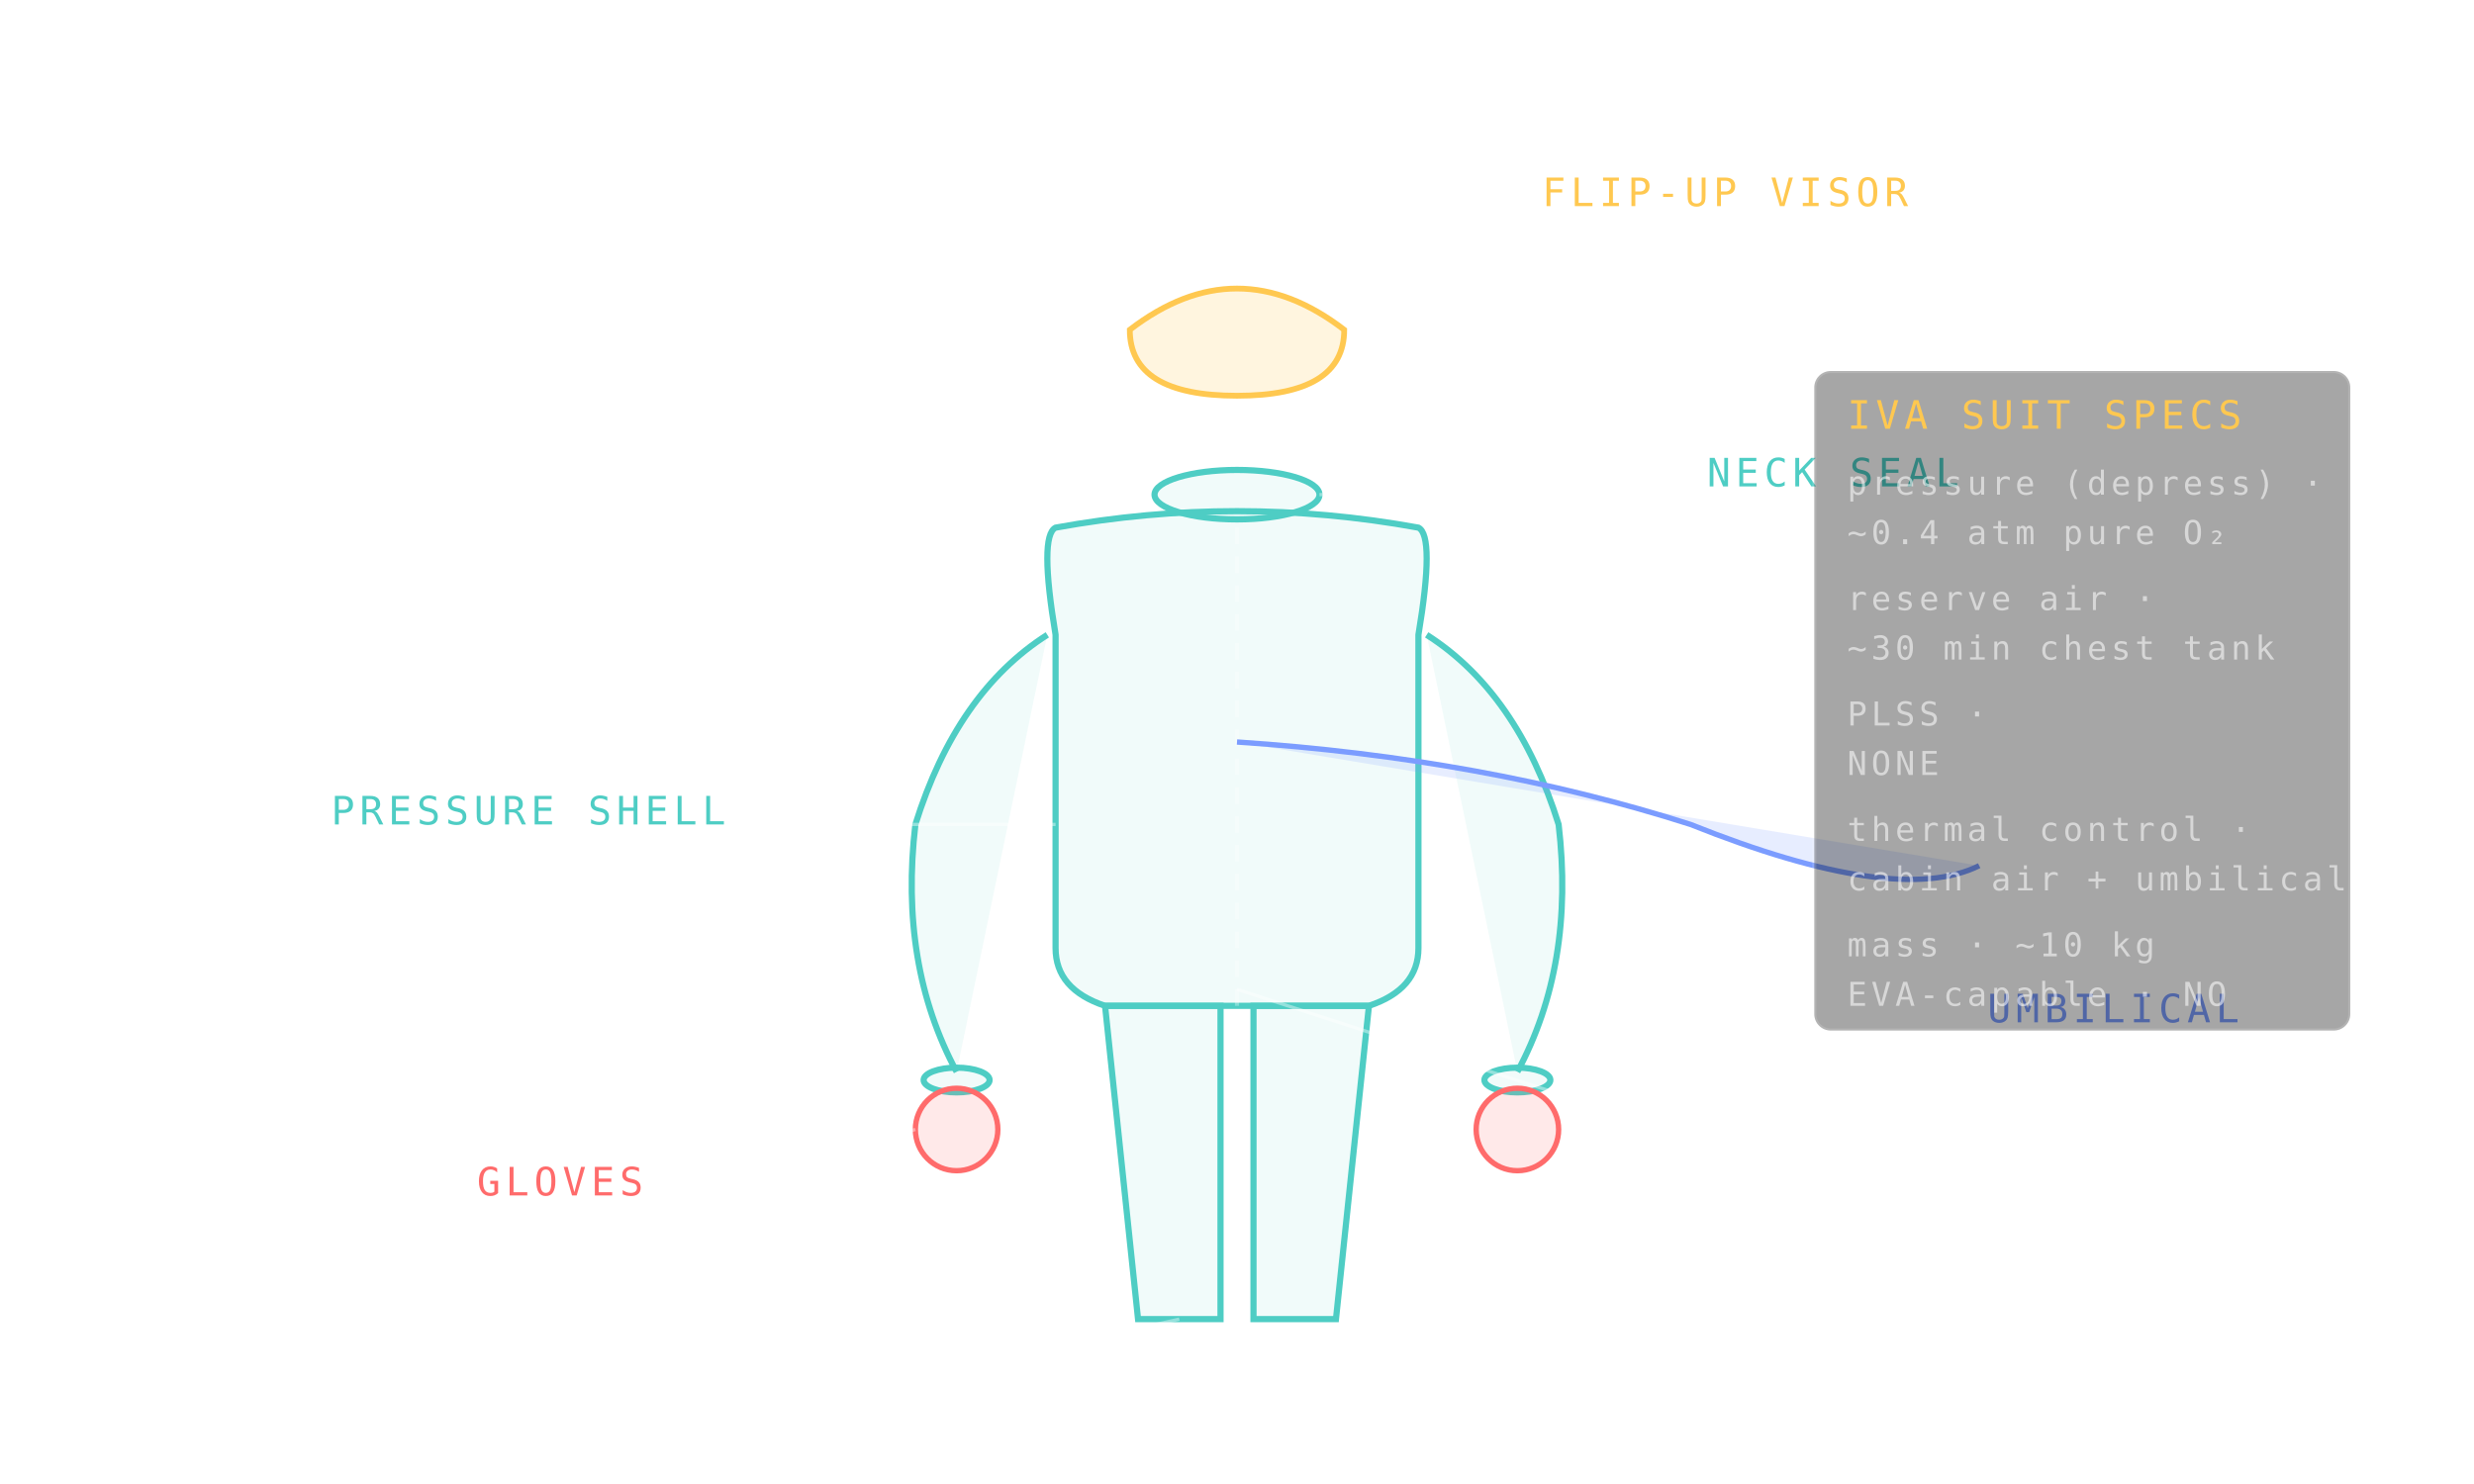
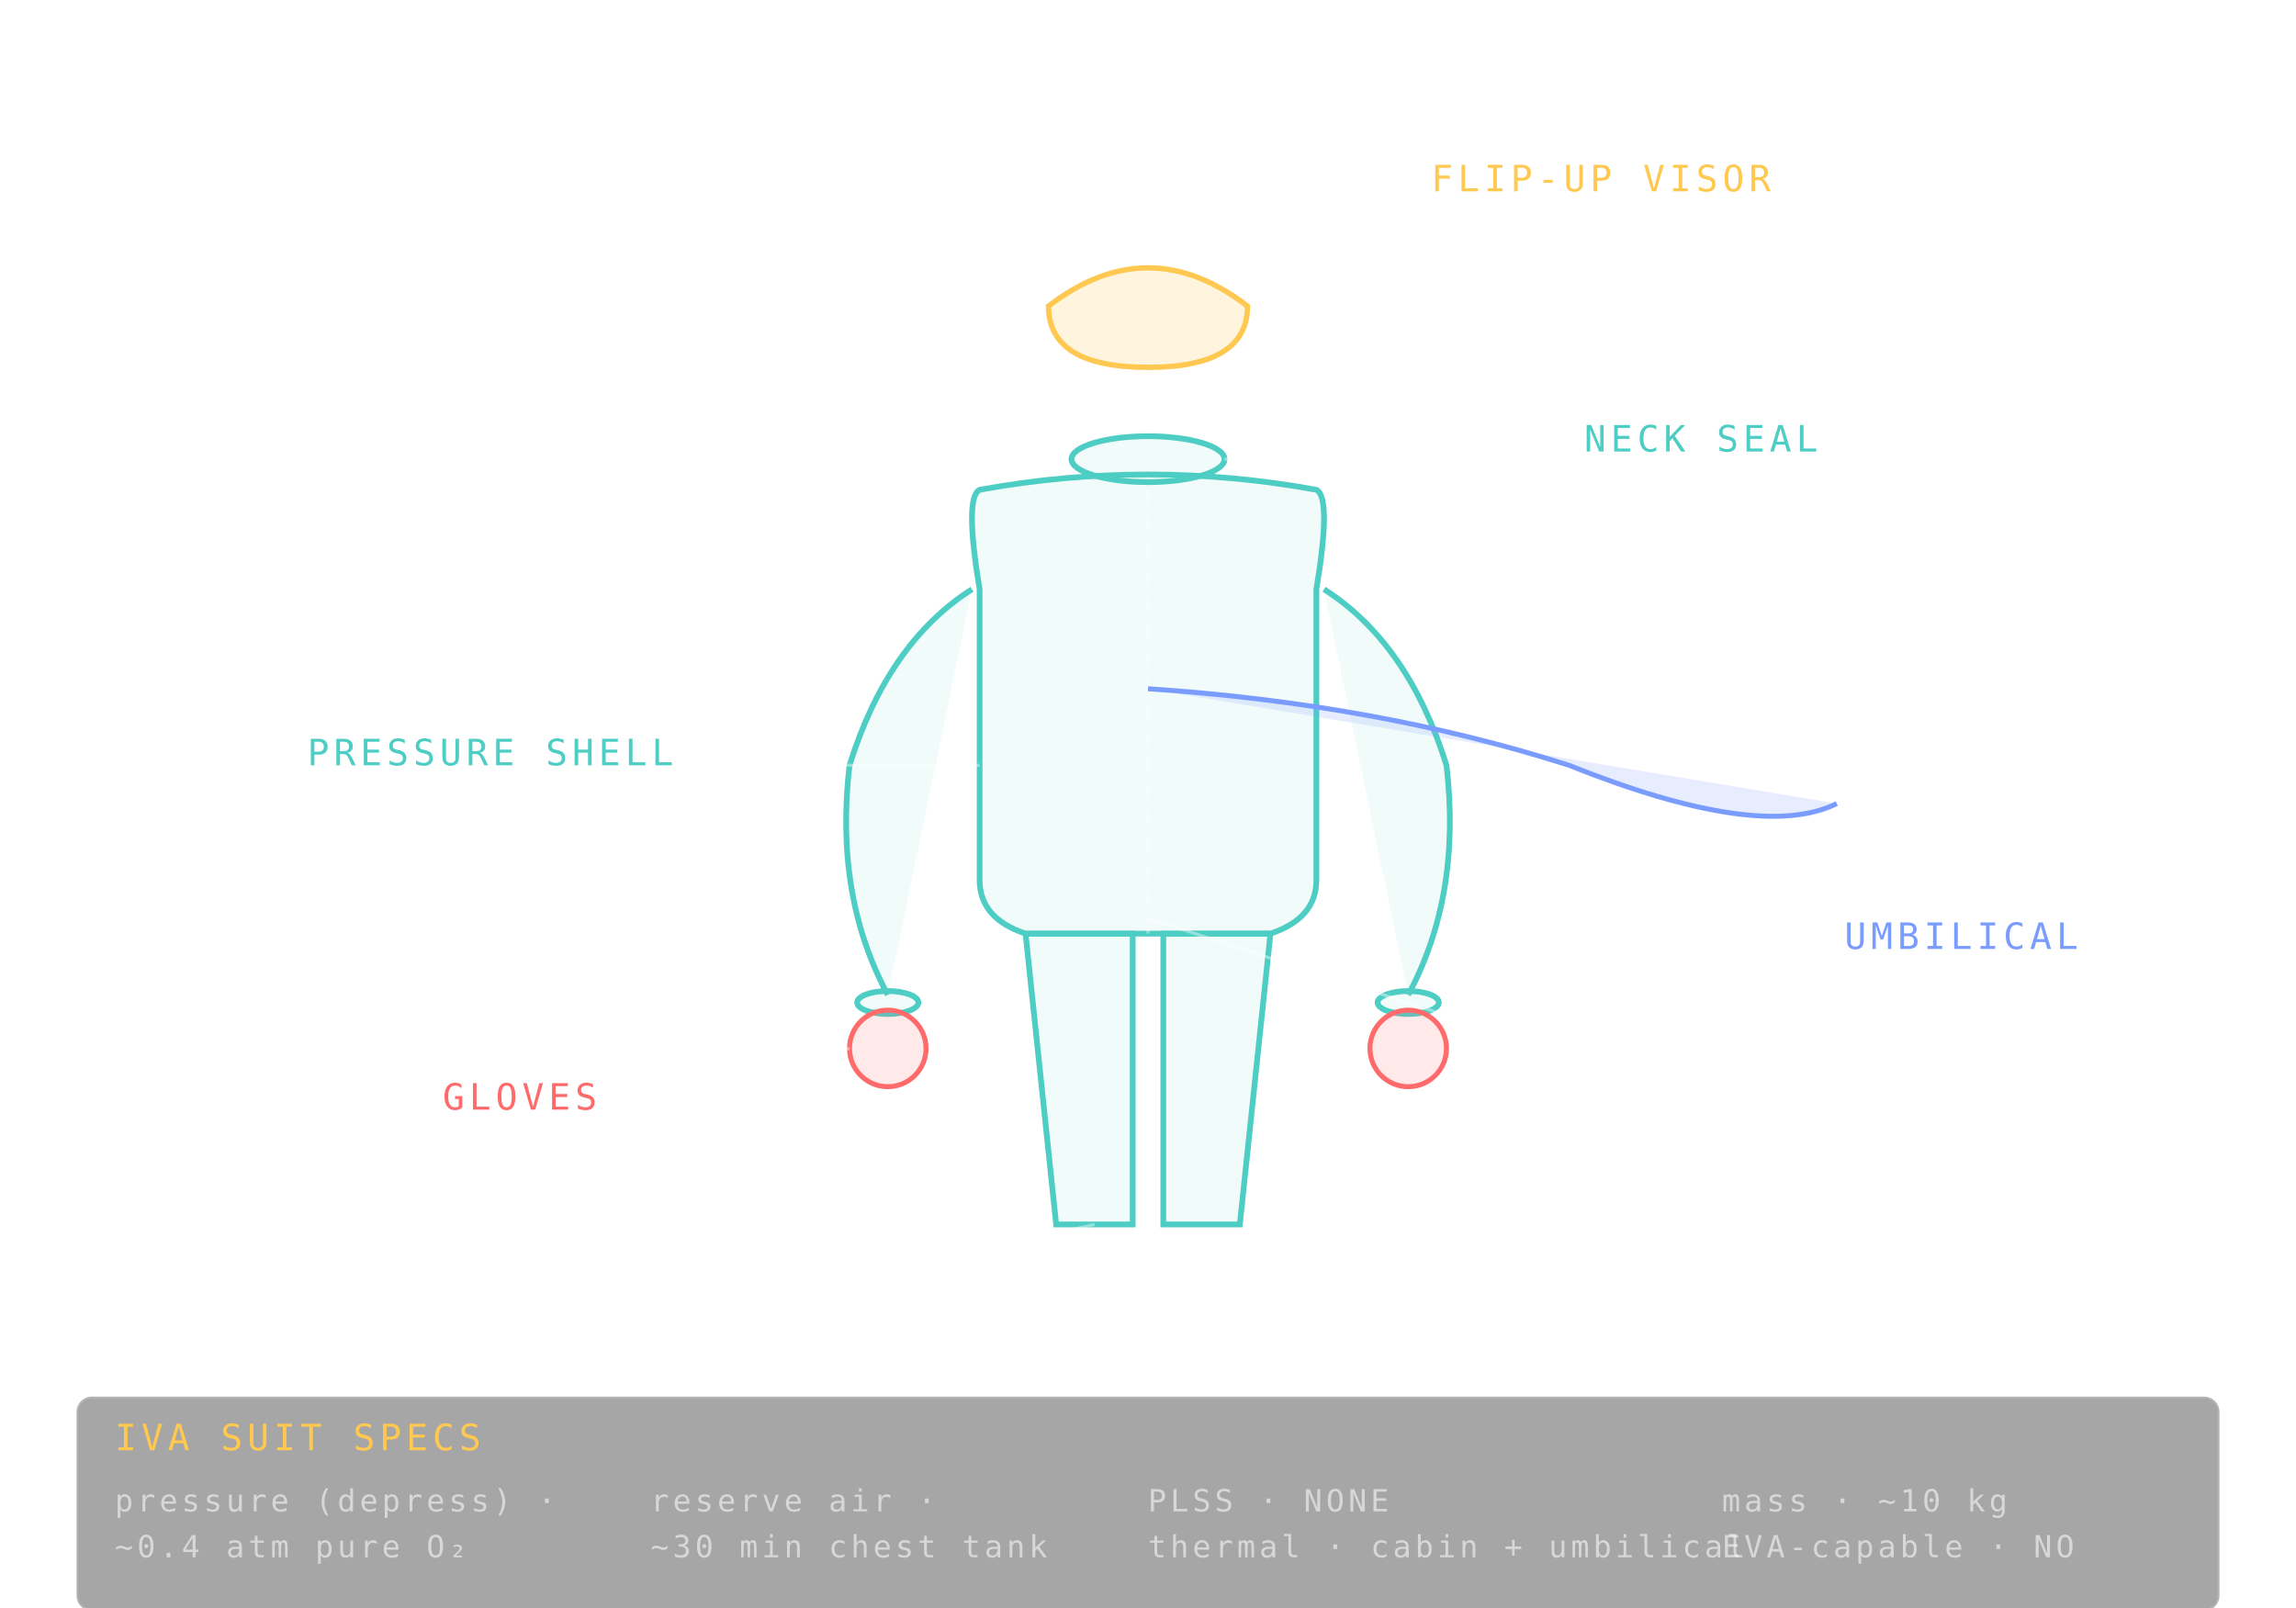
- <svg xmlns="http://www.w3.org/2000/svg" viewBox="0 0 600 360" role="img" aria-label="Exploded wireframe of an IVA pressure suit (Sokol KV-2 / ACES / Crew Dragon style) — back-entry seam, fixed helmet with flip-up visor, umbilical for oxygen / comms / cooling, no PLSS backpack.">
+ <svg xmlns="http://www.w3.org/2000/svg" viewBox="0 0 600 420" role="img" aria-label="Exploded wireframe of an IVA pressure suit (Sokol KV-2 / ACES / Crew Dragon style) — back-entry seam, fixed helmet with flip-up visor, umbilical for oxygen / comms / cooling, no PLSS backpack.">
  <style>
    .stroke { stroke: rgba(255,255,255,0.85); stroke-width: 1.4; fill: none; }
    .fill-shell { fill: rgba(78,205,196,0.08); stroke: #4ecdc4; stroke-width: 1.5; }
    .fill-helmet { fill: rgba(255,255,255,0.06); stroke: rgba(255,255,255,0.85); stroke-width: 1.4; }
    .fill-visor { fill: rgba(255,200,80,0.18); stroke: #ffc850; stroke-width: 1.4; }
    .fill-glove { fill: rgba(255,107,107,0.15); stroke: #ff6b6b; stroke-width: 1.3; }
    .fill-umbil { fill: rgba(123,156,255,0.18); stroke: #7b9cff; stroke-width: 1.3; }
    .dashed { stroke: rgba(255,255,255,0.3); stroke-width: 1; stroke-dasharray: 4 3; fill: none; }
    .lead { stroke: rgba(255,255,255,0.4); stroke-width: 0.8; fill: none; }
    .label { fill: rgba(255,255,255,0.85); font-family: 'Space Mono', monospace; font-size: 10px; letter-spacing: 1.2px; }
    .label-accent { fill: #4ecdc4; font-family: 'Space Mono', monospace; font-size: 9.5px; letter-spacing: 1.2px; }
    .label-gold { fill: #ffc850; font-family: 'Space Mono', monospace; font-size: 9.5px; letter-spacing: 1.2px; }
    .label-red { fill: #ff6b6b; font-family: 'Space Mono', monospace; font-size: 9.5px; letter-spacing: 1.2px; }
    .label-blue { fill: #7b9cff; font-family: 'Space Mono', monospace; font-size: 9.5px; letter-spacing: 1.2px; }
    .sublabel { fill: rgba(255,255,255,0.55); font-family: 'Space Mono', monospace; font-size: 8px; letter-spacing: 1px; }
    .dim-star { fill: rgba(255,255,255,0.2); }
  </style>
  <circle class="dim-star" cx="50" cy="40" r="0.6" />
  <circle class="dim-star" cx="540" cy="50" r="0.5" />
  <circle class="dim-star" cx="80" cy="330" r="0.5" />
  <circle class="dim-star" cx="560" cy="330" r="0.6" />
  <text class="label" x="40" y="28">IVA SUIT — INTRA-VEHICULAR PRESSURE GARMENT (SOKOL / ACES / CREW DRAGON)</text>
  <ellipse class="fill-helmet" cx="300" cy="90" rx="32" ry="34" />
  <path class="fill-visor" d="M 274 80 Q 300 60 326 80 Q 326 96 300 96 Q 274 96 274 80 Z" />
  <ellipse class="fill-shell" cx="300" cy="120" rx="20" ry="6" />
  <path class="fill-shell" d="M 256 128 Q 252 130 256 154 L 256 230 Q 256 240 268 244 L 332 244 Q 344 240 344 230 L 344 154 Q 348 130 344 128 Q 322 124 300 124 Q 278 124 256 128 Z" />
  <line class="dashed" x1="300" y1="128" x2="300" y2="244" />
  <path class="fill-shell" d="M 254 154 Q 232 168 222 200 Q 218 234 232 260" />
  <path class="fill-shell" d="M 346 154 Q 368 168 378 200 Q 382 234 368 260" />
  <ellipse class="fill-shell" cx="232" cy="262" rx="8" ry="3" />
  <ellipse class="fill-shell" cx="368" cy="262" rx="8" ry="3" />
  <ellipse class="fill-glove" cx="232" cy="274" rx="10" ry="10" />
  <ellipse class="fill-glove" cx="368" cy="274" rx="10" ry="10" />
  <path class="fill-shell" d="M 268 244 L 276 320 L 296 320 L 296 244 Z" />
  <path class="fill-shell" d="M 332 244 L 324 320 L 304 320 L 304 244 Z" />
  <path class="fill-umbil" d="M 300 180 Q 360 184 410 200 Q 460 220 480 210" />
  <line class="lead" x1="270" y1="90" x2="200" y2="60" />
  <text class="label" x="196" y="60" text-anchor="end">FIXED HELMET</text>
  <text class="sublabel" x="196" y="72" text-anchor="end">no neck ring rotation</text>
  <line class="lead" x1="295" y1="68" x2="370" y2="50" />
  <text class="label-gold" x="374" y="50">FLIP-UP VISOR</text>
  <text class="sublabel" x="374" y="62">locks down on depress</text>
  <line class="lead" x1="320" y1="120" x2="410" y2="115" />
  <text class="label-accent" x="414" y="118">NECK SEAL</text>
  <text class="sublabel" x="414" y="130">rubber appliqué</text>
  <line class="lead" x1="256" y1="200" x2="180" y2="200" />
  <text class="label-accent" x="176" y="200" text-anchor="end">PRESSURE SHELL</text>
  <text class="sublabel" x="176" y="212" text-anchor="end">0.4 atm pure O₂ in depress</text>
  <line class="lead" x1="300" y1="240" x2="380" y2="266" />
  <text class="label" x="386" y="268">BACK-ENTRY SEAM</text>
  <text class="sublabel" x="386" y="280">Sokol · laced + sealed shut</text>
  <line class="lead" x1="448" y1="216" x2="478" y2="244" />
  <text class="label-blue" x="482" y="248">UMBILICAL</text>
  <text class="sublabel" x="482" y="260">O₂ + comms + cooling water</text>
  <text class="sublabel" x="482" y="272">tied to seat — not portable</text>
  <line class="lead" x1="222" y1="274" x2="160" y2="290" />
  <text class="label-red" x="156" y="290" text-anchor="end">GLOVES</text>
  <text class="sublabel" x="156" y="302" text-anchor="end">touchscreen-capable (Crew Dragon)</text>
  <line class="lead" x1="286" y1="320" x2="220" y2="335" />
  <text class="label" x="216" y="338" text-anchor="end">INTEGRATED BOOTS</text>
  <text class="sublabel" x="216" y="350" text-anchor="end">no separate joint · no walking</text>
-   <g transform="translate(440,90)">
-     <rect x="0" y="0" width="130" height="160" fill="rgba(0,0,0,0.35)" stroke="rgba(255,255,255,0.15)" stroke-width="1" rx="4" />
-     <text class="label-gold" x="8" y="14">IVA SUIT SPECS</text>
-     <text class="sublabel" x="8" y="30">pressure (depress) ·</text>
-     <text class="sublabel" x="8" y="42">  ~0.4 atm pure O₂</text>
-     <text class="sublabel" x="8" y="58">reserve air ·</text>
-     <text class="sublabel" x="8" y="70">  ~30 min chest tank</text>
-     <text class="sublabel" x="8" y="86">PLSS ·</text>
-     <text class="sublabel" x="8" y="98">  NONE</text>
-     <text class="sublabel" x="8" y="114">thermal control ·</text>
-     <text class="sublabel" x="8" y="126">  cabin air + umbilical</text>
-     <text class="sublabel" x="8" y="142">mass · ~10 kg</text>
-     <text class="sublabel" x="8" y="154">EVA-capable · NO</text>
+   <g transform="translate(20,365)">
+     <rect x="0" y="0" width="560" height="56" fill="rgba(0,0,0,0.35)" stroke="rgba(255,255,255,0.15)" stroke-width="1" rx="4" />
+     <text class="label-gold" x="10" y="14">IVA SUIT SPECS</text>
+     <text class="sublabel" x="10" y="30">pressure (depress) ·</text>
+     <text class="sublabel" x="10" y="42">  ~0.4 atm pure O₂</text>
+     <text class="sublabel" x="150" y="30">reserve air ·</text>
+     <text class="sublabel" x="150" y="42">  ~30 min chest tank</text>
+     <text class="sublabel" x="280" y="30">PLSS · NONE</text>
+     <text class="sublabel" x="280" y="42">thermal · cabin + umbilical</text>
+     <text class="sublabel" x="430" y="30">mass · ~10 kg</text>
+     <text class="sublabel" x="430" y="42">EVA-capable · NO</text>
  </g>
</svg>
